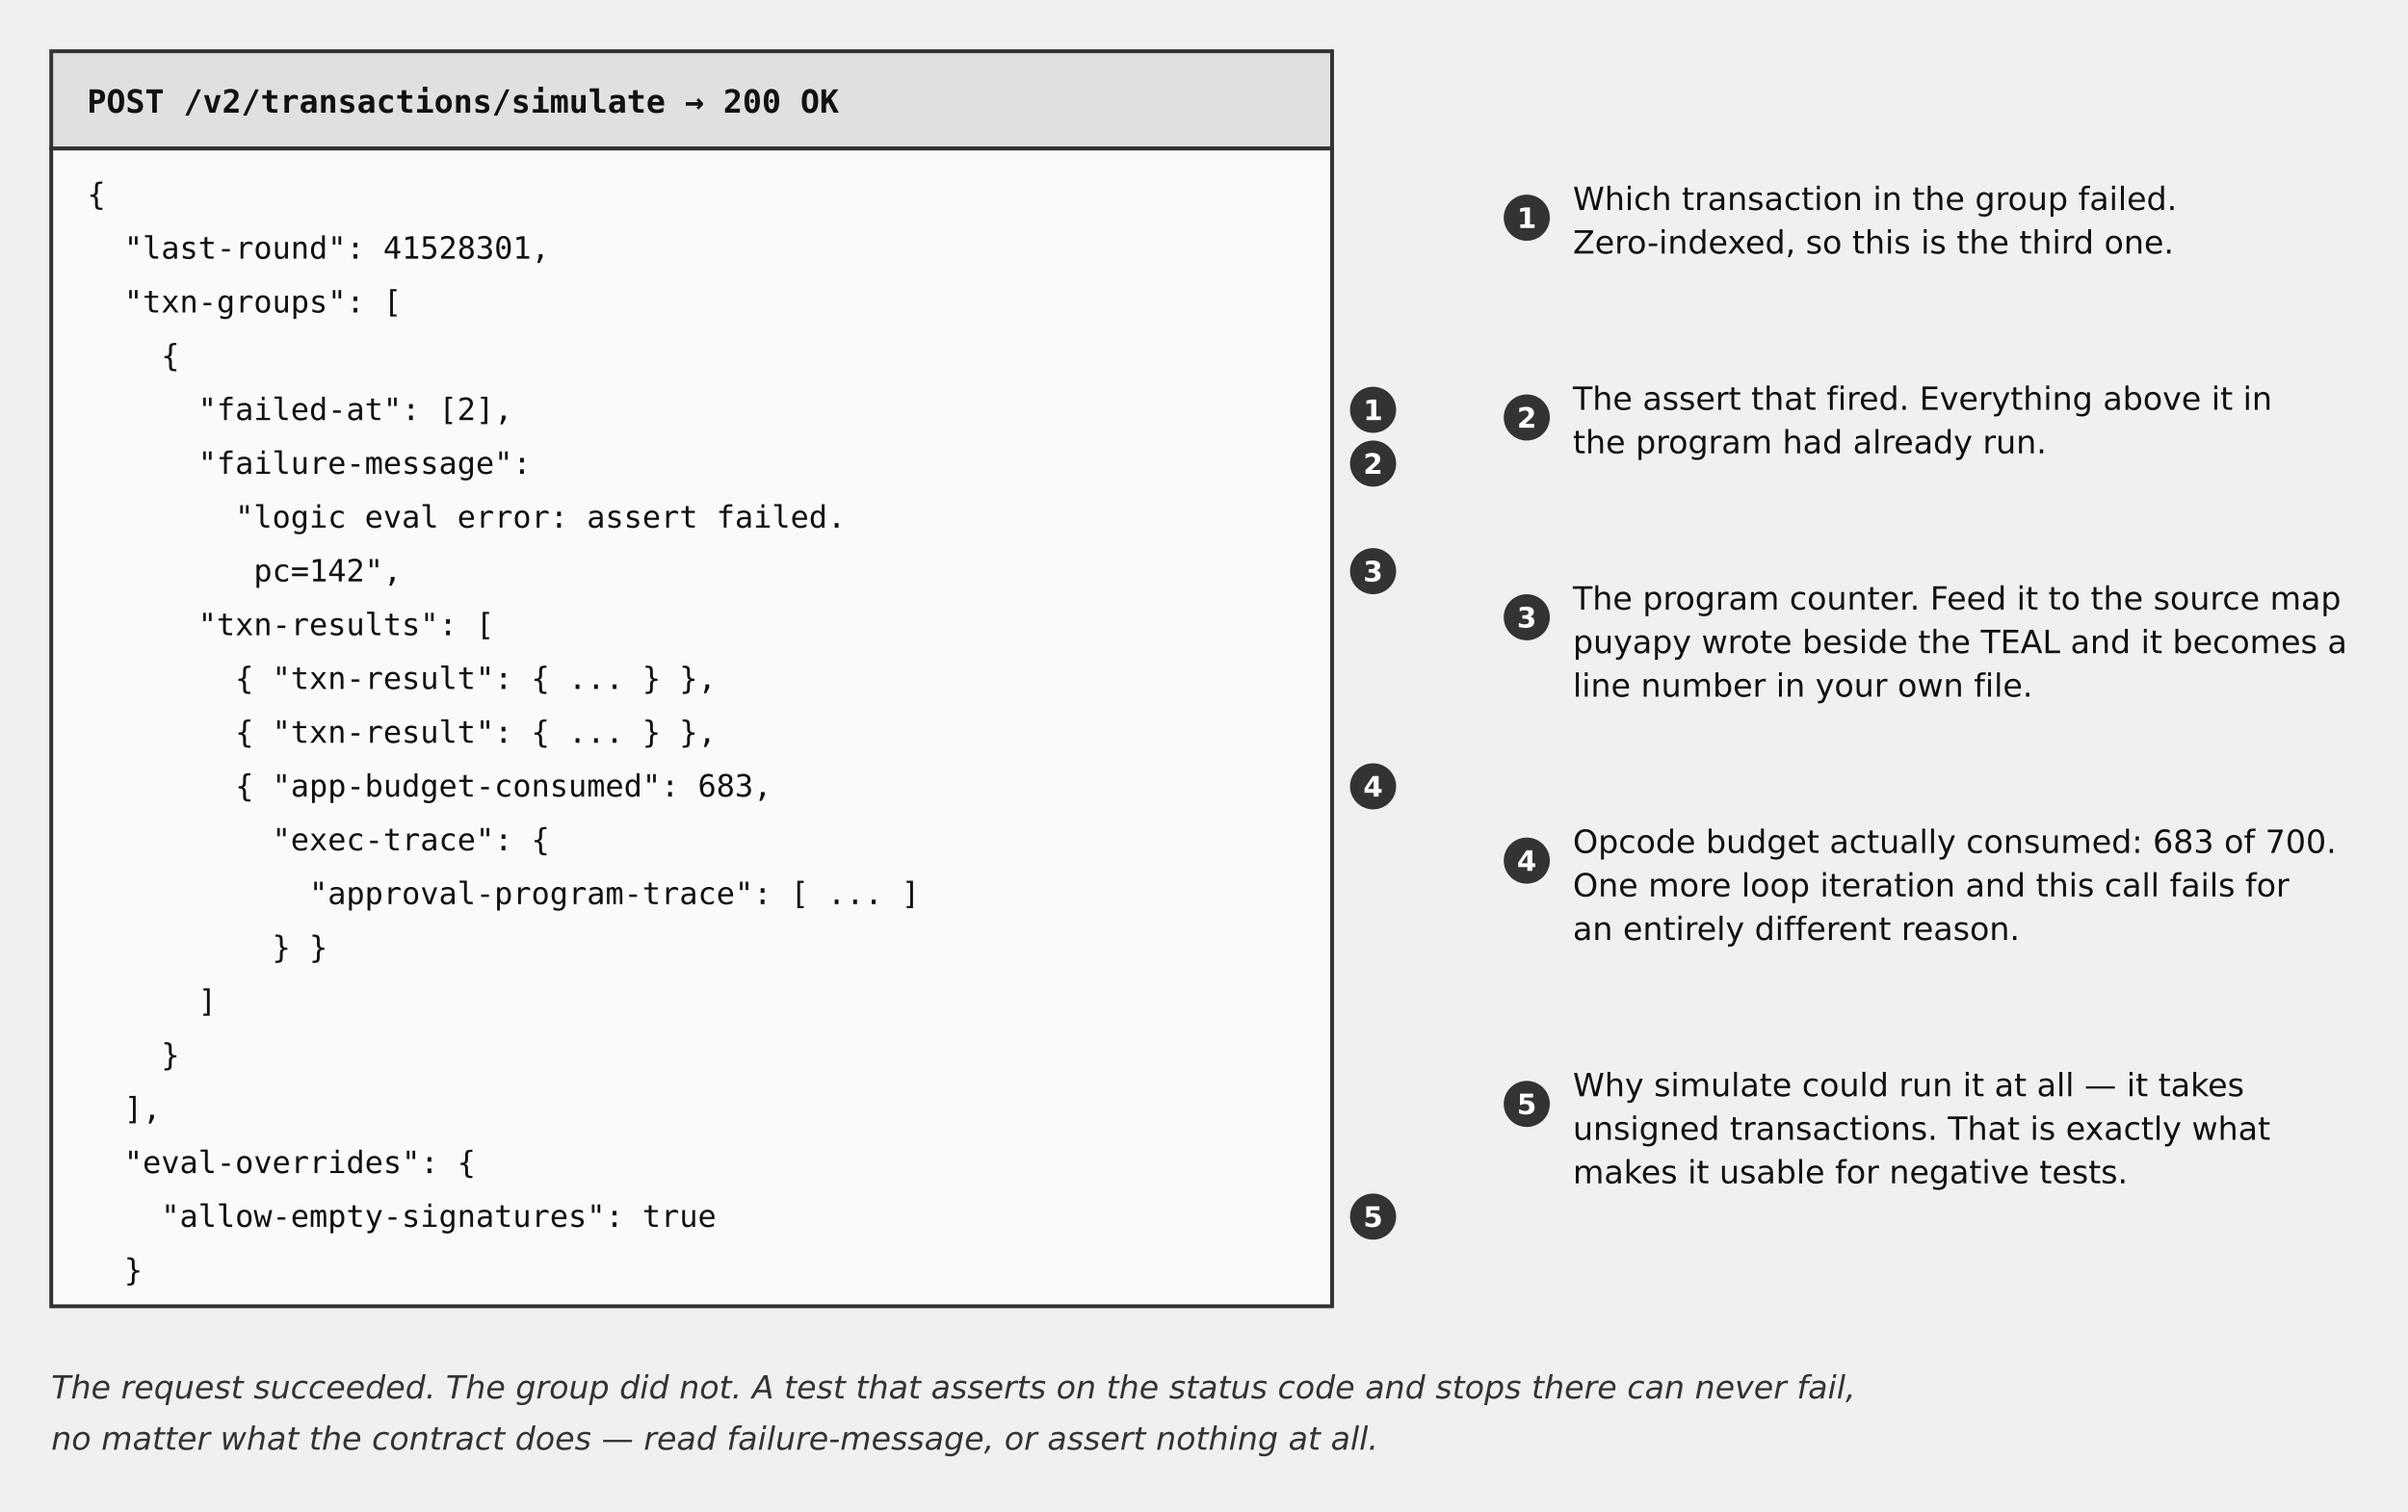
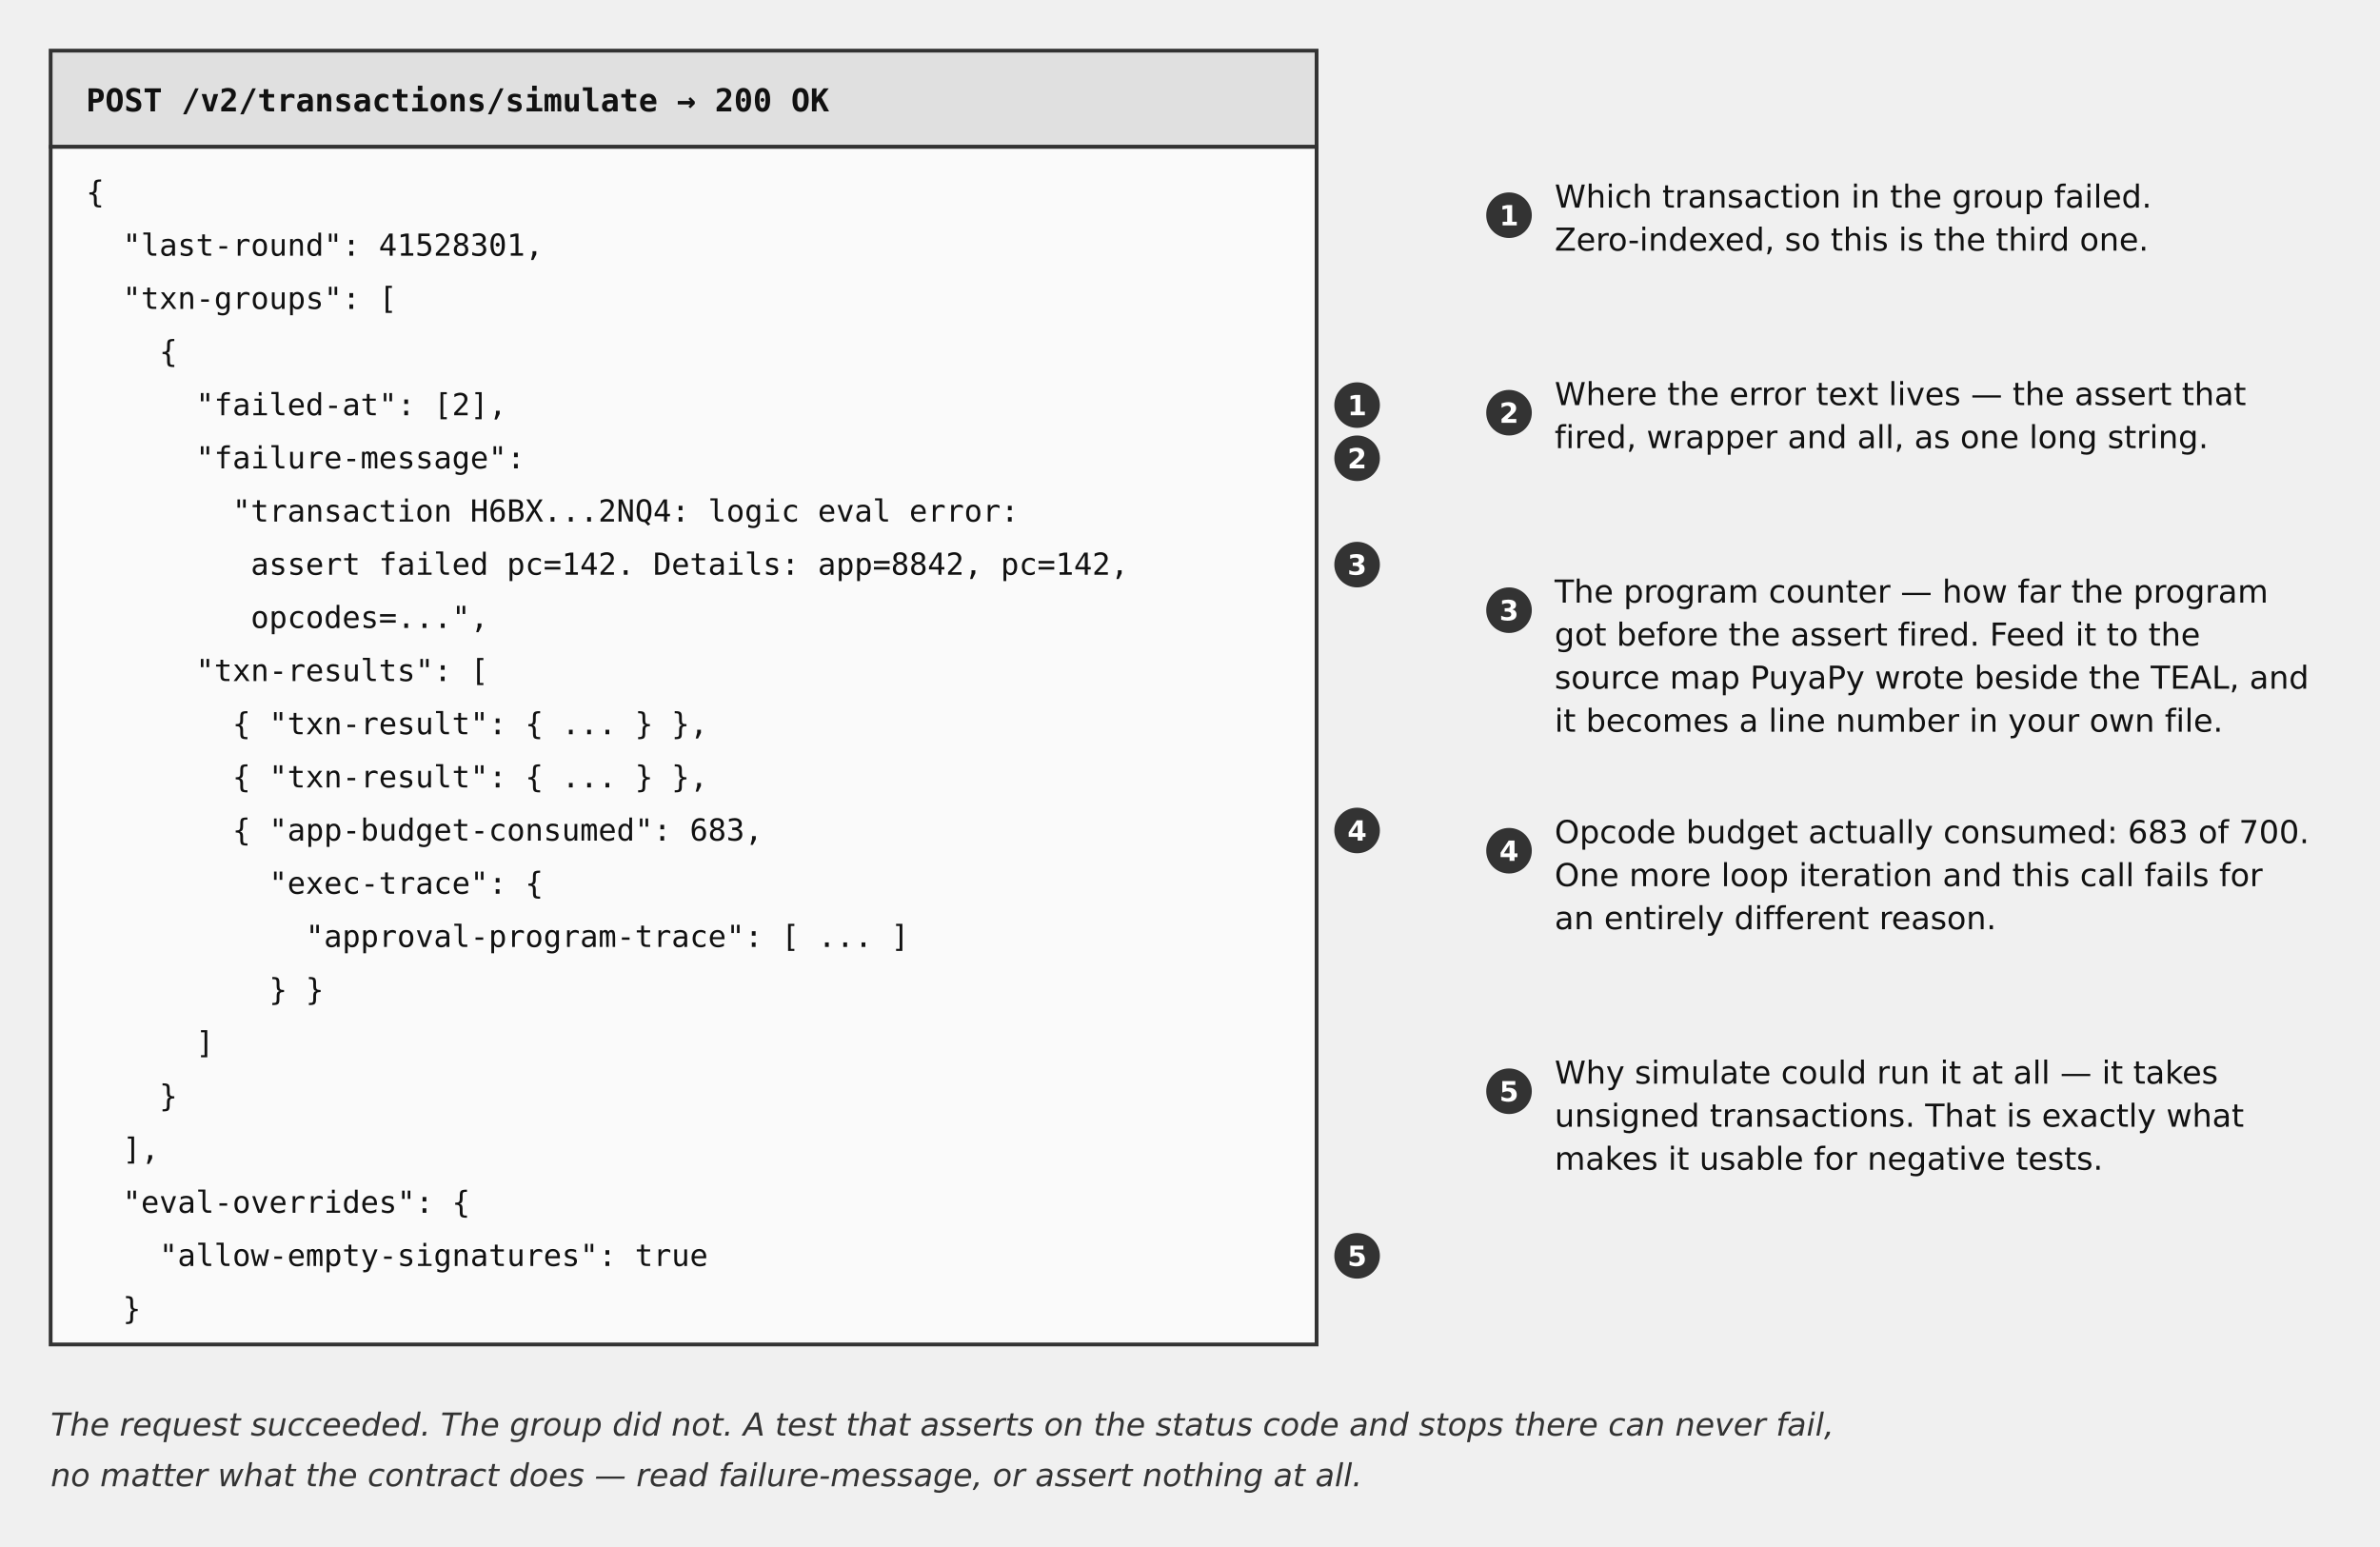
- <svg xmlns="http://www.w3.org/2000/svg" viewBox="0 0 940 590" width="940" height="590" font-family="DejaVu Sans, sans-serif">
+ <svg xmlns="http://www.w3.org/2000/svg" viewBox="0 0 940 611" width="940" height="611" font-family="DejaVu Sans, sans-serif">
  <style>
    text { fill: #111111; }
    .hdr   { fill: #e0e0e0; stroke: #333333; stroke-width: 1.5; }
    .pane  { fill: #fafafa; stroke: #333333; stroke-width: 1.5; }
    .mono  { font-family: "DejaVu Sans Mono", monospace; font-size: 12px; }
    .hdrt  { font-family: "DejaVu Sans Mono", monospace; font-size: 12.5px; font-weight: bold; }
    .mark  { fill: #333333; stroke: none; }
    .markt { fill: #ffffff; font-size: 11px; font-weight: bold; }
    .leg   { font-size: 12.5px; }
    .note  { font-size: 12.5px; font-style: italic; fill: #333333; }
  </style>
  <rect class="hdr" x="20" y="20" width="500" height="38" />
  <text class="hdrt" x="34" y="44">POST /v2/transactions/simulate  →  200 OK</text>
-   <rect class="pane" x="20" y="58" width="500" height="452" />
+   <rect class="pane" x="20" y="58" width="500" height="473" />
  <g xml:space="preserve">
    <text class="mono" x="34" y="80">{</text>
    <text class="mono" x="34" y="101">  "last-round": 41528301,</text>
    <text class="mono" x="34" y="122">  "txn-groups": [</text>
    <text class="mono" x="34" y="143">    {</text>
    <text class="mono" x="34" y="164">      "failed-at": [2],</text>
    <text class="mono" x="34" y="185">      "failure-message":</text>
-     <text class="mono" x="34" y="206">        "logic eval error: assert failed.</text>
-     <text class="mono" x="34" y="227">         pc=142",</text>
-     <text class="mono" x="34" y="248">      "txn-results": [</text>
-     <text class="mono" x="34" y="269">        { "txn-result": { ... } },</text>
+     <text class="mono" x="34" y="206">        "transaction H6BX...2NQ4: logic eval error:</text>
+     <text class="mono" x="34" y="227">         assert failed pc=142. Details: app=8842, pc=142,</text>
+     <text class="mono" x="34" y="248">         opcodes=...",</text>
+     <text class="mono" x="34" y="269">      "txn-results": [</text>
    <text class="mono" x="34" y="290">        { "txn-result": { ... } },</text>
-     <text class="mono" x="34" y="311">        { "app-budget-consumed": 683,</text>
-     <text class="mono" x="34" y="332">          "exec-trace": {</text>
-     <text class="mono" x="34" y="353">            "approval-program-trace": [ ... ]</text>
-     <text class="mono" x="34" y="374">          } }</text>
-     <text class="mono" x="34" y="395">      ]</text>
-     <text class="mono" x="34" y="416">    }</text>
-     <text class="mono" x="34" y="437">  ],</text>
-     <text class="mono" x="34" y="458">  "eval-overrides": {</text>
-     <text class="mono" x="34" y="479">    "allow-empty-signatures": true</text>
-     <text class="mono" x="34" y="500">  }</text>
+     <text class="mono" x="34" y="311">        { "txn-result": { ... } },</text>
+     <text class="mono" x="34" y="332">        { "app-budget-consumed": 683,</text>
+     <text class="mono" x="34" y="353">          "exec-trace": {</text>
+     <text class="mono" x="34" y="374">            "approval-program-trace": [ ... ]</text>
+     <text class="mono" x="34" y="395">          } }</text>
+     <text class="mono" x="34" y="416">      ]</text>
+     <text class="mono" x="34" y="437">    }</text>
+     <text class="mono" x="34" y="458">  ],</text>
+     <text class="mono" x="34" y="479">  "eval-overrides": {</text>
+     <text class="mono" x="34" y="500">    "allow-empty-signatures": true</text>
+     <text class="mono" x="34" y="521">  }</text>
  </g>
  <circle class="mark" cx="536" cy="160" r="9" />
  <text class="markt" x="536" y="164" text-anchor="middle">1</text>
  <circle class="mark" cx="536" cy="181" r="9" />
  <text class="markt" x="536" y="185" text-anchor="middle">2</text>
  <circle class="mark" cx="536" cy="223" r="9" />
  <text class="markt" x="536" y="227" text-anchor="middle">3</text>
-   <circle class="mark" cx="536" cy="307" r="9" />
-   <text class="markt" x="536" y="311" text-anchor="middle">4</text>
-   <circle class="mark" cx="536" cy="475" r="9" />
-   <text class="markt" x="536" y="479" text-anchor="middle">5</text>
+   <circle class="mark" cx="536" cy="328" r="9" />
+   <text class="markt" x="536" y="332" text-anchor="middle">4</text>
+   <circle class="mark" cx="536" cy="496" r="9" />
+   <text class="markt" x="536" y="500" text-anchor="middle">5</text>
  <circle class="mark" cx="596" cy="85" r="9" />
  <text class="markt" x="596" y="89" text-anchor="middle">1</text>
  <text class="leg" x="614" y="82">Which transaction in the group failed.</text>
  <text class="leg" x="614" y="99">Zero-indexed, so this is the third one.</text>
  <circle class="mark" cx="596" cy="163" r="9" />
  <text class="markt" x="596" y="167" text-anchor="middle">2</text>
-   <text class="leg" x="614" y="160">The assert that fired. Everything above it in</text>
-   <text class="leg" x="614" y="177">the program had already run.</text>
+   <text class="leg" x="614" y="160">Where the error text lives — the assert that</text>
+   <text class="leg" x="614" y="177">fired, wrapper and all, as one long string.</text>
  <circle class="mark" cx="596" cy="241" r="9" />
  <text class="markt" x="596" y="245" text-anchor="middle">3</text>
-   <text class="leg" x="614" y="238">The program counter. Feed it to the source map</text>
-   <text class="leg" x="614" y="255">puyapy wrote beside the TEAL and it becomes a</text>
-   <text class="leg" x="614" y="272">line number in your own file.</text>
+   <text class="leg" x="614" y="238">The program counter — how far the program</text>
+   <text class="leg" x="614" y="255">got before the assert fired. Feed it to the</text>
+   <text class="leg" x="614" y="272">source map PuyaPy wrote beside the TEAL, and</text>
+   <text class="leg" x="614" y="289">it becomes a line number in your own file.</text>
  <circle class="mark" cx="596" cy="336" r="9" />
  <text class="markt" x="596" y="340" text-anchor="middle">4</text>
  <text class="leg" x="614" y="333">Opcode budget actually consumed: 683 of 700.</text>
  <text class="leg" x="614" y="350">One more loop iteration and this call fails for</text>
  <text class="leg" x="614" y="367">an entirely different reason.</text>
  <circle class="mark" cx="596" cy="431" r="9" />
  <text class="markt" x="596" y="435" text-anchor="middle">5</text>
  <text class="leg" x="614" y="428">Why simulate could run it at all — it takes</text>
  <text class="leg" x="614" y="445">unsigned transactions. That is exactly what</text>
  <text class="leg" x="614" y="462">makes it usable for negative tests.</text>
-   <text class="note" x="20" y="546">The request succeeded. The group did not. A test that asserts on the status code and stops there can never fail,</text>
-   <text class="note" x="20" y="566">no matter what the contract does — read failure-message, or assert nothing at all.</text>
+   <text class="note" x="20" y="567">The request succeeded. The group did not. A test that asserts on the status code and stops there can never fail,</text>
+   <text class="note" x="20" y="587">no matter what the contract does — read failure-message, or assert nothing at all.</text>
</svg>
